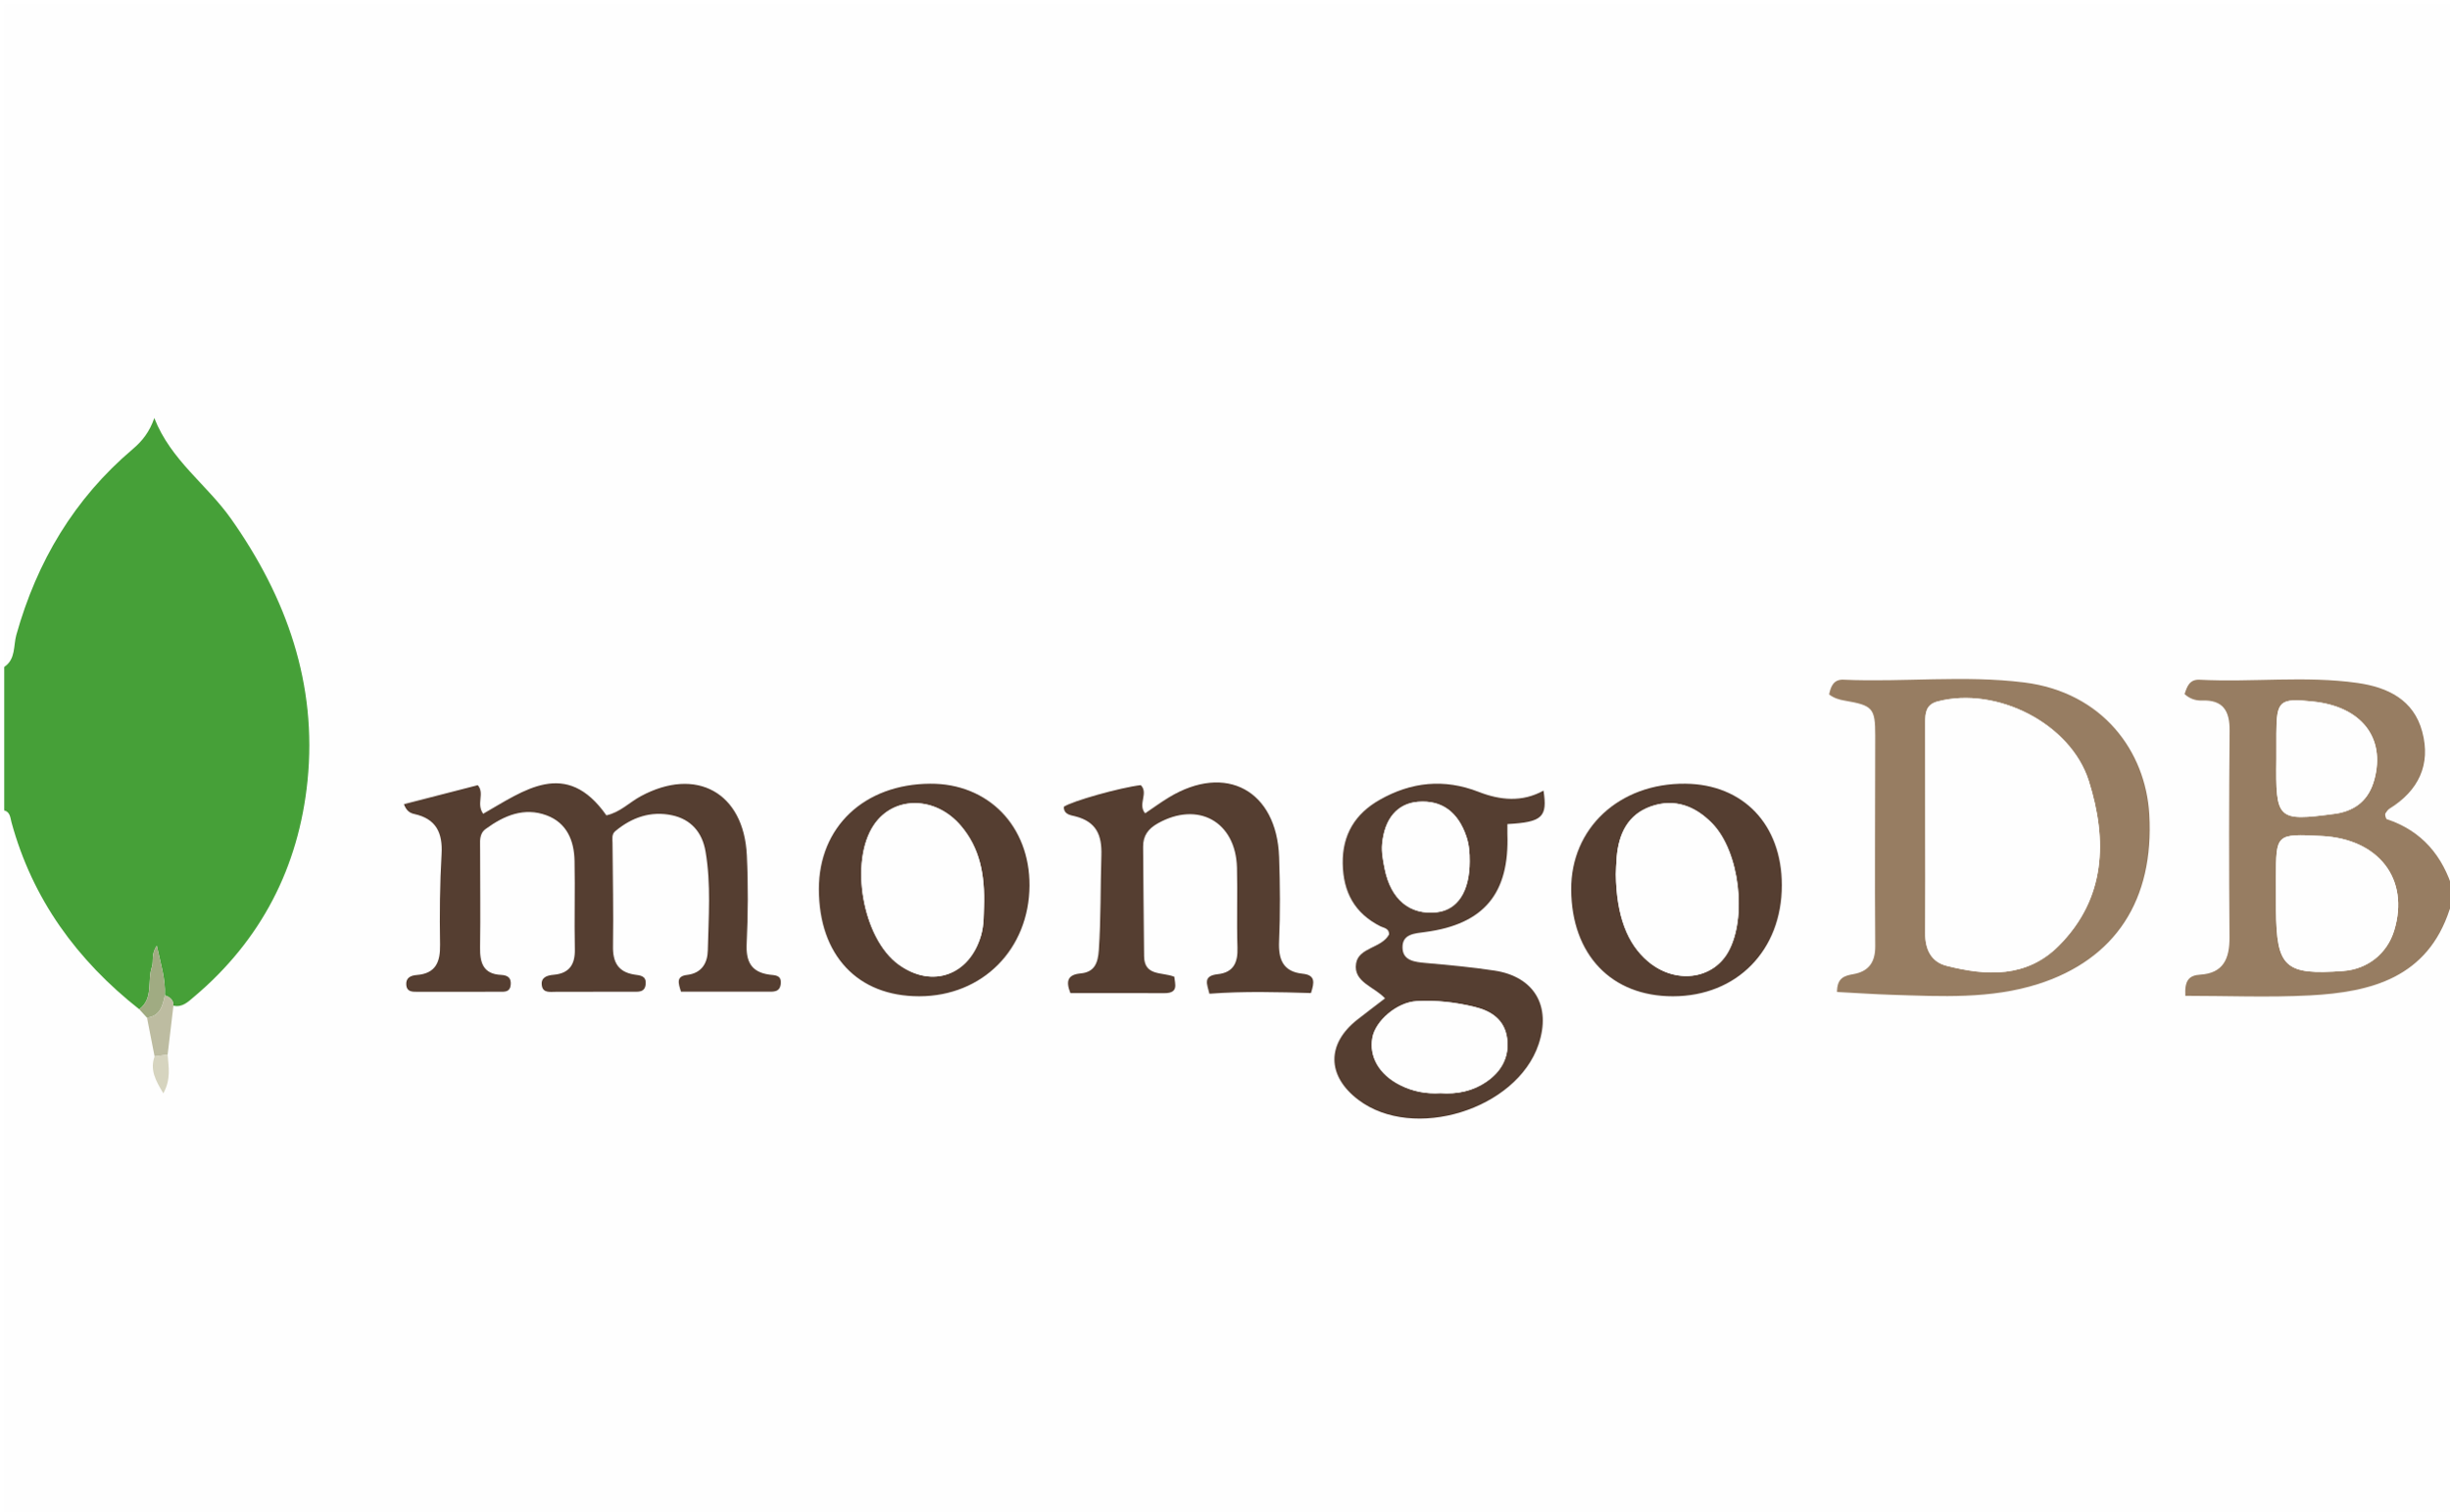
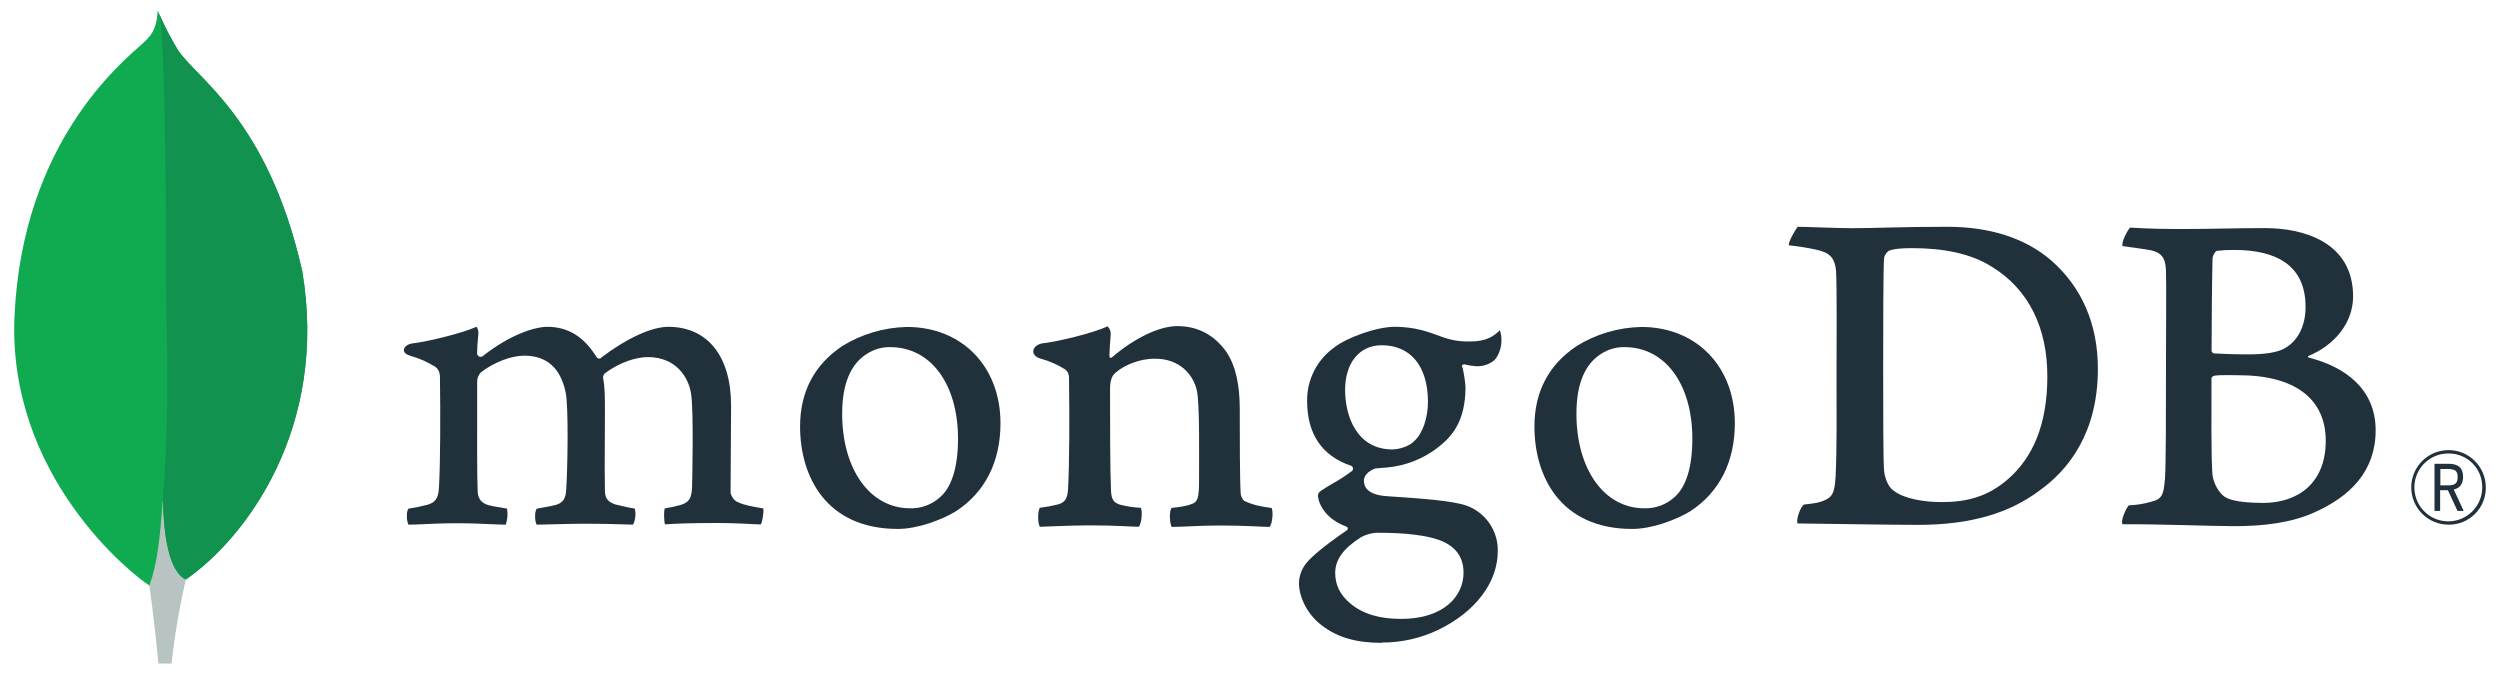
- <svg xmlns="http://www.w3.org/2000/svg" version="1.1" id="logo-mongodb_xA0_Image_1_" x="0px" y="0px" viewBox="0 0 580 358" style="enable-background:new 0 0 580 358;" xml:space="preserve">
-   <g>
-     <path style="fill:#FEFEFE;" d="M1,158C1,105.667,1,53.333,1,1c193.333,0,386.667,0,580,0c0,70,0,140,0,210   c-2.473-8.216-7.373-14.168-15.732-16.923c-0.2-0.066-0.258-0.564-0.354-0.79c0-0.24-0.067-0.455,0.012-0.564   c0.288-0.397,0.555-0.871,0.952-1.117c6.899-4.274,9.891-10.449,7.777-18.284c-2.03-7.523-8.094-10.498-15.329-11.521   c-12.422-1.755-24.912-0.105-37.355-0.759c-2.447-0.129-3.009,1.607-3.596,3.395c1.178,1.064,2.549,1.574,4.104,1.519   c5.011-0.179,6.606,2.438,6.562,7.168c-0.152,16.315-0.155,32.632-0.028,48.947c0.039,5.023-1.42,8.489-6.937,8.832   c-2.673,0.166-3.717,1.381-3.527,5.023c9.949,0,19.767,0.422,29.535-0.099c14.556-0.777,27.828-4.229,33.075-20.395   c0.069-0.212,0.551-0.29,0.841-0.431c0,48,0,96,0,144c-193.333,0-386.667,0-580,0c0-55.667,0-111.333,0-167   c1.437,0.377,1.446,1.792,1.712,2.773c4.973,18.287,15.548,32.722,30.267,44.34c0.612,0.669,1.224,1.337,1.835,2.006   c0.598,3.054,1.195,6.109,1.793,9.163c-1.139,3.176,0.212,5.678,2.074,8.743c1.86-3.381,1.221-6.295,1.014-9.163   c0.458-3.868,0.916-7.736,1.374-11.604c2.112,0.486,3.471-0.911,4.842-2.066c15.918-13.402,24.838-30.746,26.913-51.188   c2.33-22.957-4.965-43.481-18.144-62.148c-5.693-8.063-14.254-13.853-18.136-23.819c-1.138,3.307-2.877,5.465-5.082,7.334   c-13.867,11.755-22.71,26.626-27.596,44.056C3.152,152.969,3.758,156.18,1,158z M435.068,235.016   c4.51,0.237,8.791,0.539,13.077,0.673c11.614,0.363,23.277,1.036,34.578-2.57c18.228-5.818,27.496-19.874,26.298-40.234   c-0.872-14.821-10.994-28.872-29.603-31.198c-14.236-1.779-28.559-0.02-42.832-0.655c-2.327-0.103-2.994,1.588-3.393,3.486   c1.124,0.869,2.343,1.234,3.678,1.464c6.657,1.148,7.24,1.776,7.243,8.232c0.008,16.637-0.133,33.274,0.002,49.91   c0.032,3.894-1.593,6.022-5.154,6.655C436.773,231.167,435.087,231.648,435.068,235.016z M161.277,234.942   c7.017,0,13.678-0.004,20.338,0.003c1.516,0.002,3.151,0.209,3.298-1.996c0.135-2.022-1.419-1.871-2.708-2.05   c-4.319-0.6-5.576-3.109-5.376-7.338c0.329-6.978,0.376-13.997,0.037-20.974c-0.722-14.868-12.006-21.011-25.095-13.966   c-2.708,1.457-4.927,3.854-8.17,4.543c-9.527-13.605-19.555-5.861-29.172-0.369c-1.708-2.403,0.42-4.766-1.275-6.78   c-5.755,1.482-11.541,2.972-17.5,4.507c0.618,1.669,1.521,2.125,2.465,2.333c5.172,1.14,6.745,4.427,6.456,9.492   c-0.407,7.139-0.481,14.31-0.356,21.461c0.072,4.119-1.028,6.829-5.523,7.181c-1.518,0.119-2.645,0.703-2.483,2.415   c0.15,1.579,1.441,1.571,2.637,1.57c6.494-0.003,12.988-0.003,19.482-0.012c1.164-0.002,2.409,0.118,2.602-1.555   c0.201-1.74-0.662-2.366-2.292-2.446c-4.192-0.206-5.008-2.86-4.949-6.505c0.127-7.824,0-15.652,0.009-23.478   c0.002-1.638-0.265-3.434,1.319-4.587c4.336-3.159,9.084-5.204,14.426-3.223c4.798,1.78,6.515,5.982,6.616,10.763   c0.147,6.99-0.078,13.988,0.072,20.978c0.078,3.655-1.368,5.711-5.015,6.025c-1.716,0.148-3.119,0.696-2.788,2.622   c0.299,1.742,1.968,1.422,3.273,1.421c5.995-0.002,11.989-0.004,17.984-0.027c1.462-0.006,3.208,0.322,3.331-1.934   c0.105-1.92-1.392-1.923-2.717-2.134c-3.824-0.61-5.095-2.935-5.036-6.697c0.129-8.155-0.052-16.315-0.108-24.473   c-0.007-0.986-0.239-2.057,0.646-2.795c3.912-3.267,8.44-4.829,13.443-3.766c4.457,0.948,7.147,3.977,7.934,8.57   c1.333,7.776,0.712,15.603,0.542,23.408c-0.066,3.043-1.431,5.43-4.917,5.843C160.063,231.283,160.649,232.941,161.277,234.942z    M356.997,195.236c8.285-0.45,9.534-1.661,8.555-7.936c-5.073,2.805-10.243,2.296-15.372,0.296   c-8.154-3.18-15.979-2.361-23.458,1.902c-5.77,3.288-8.831,8.236-8.724,15.076c0.106,6.749,2.794,11.789,8.922,14.874   c0.804,0.405,2.066,0.439,2.054,1.921c-1.726,3.291-7.182,3.05-7.81,6.872c-0.729,4.436,4.357,5.528,6.846,8.288   c-2.362,1.814-4.481,3.407-6.564,5.046c-7.315,5.754-7.212,13.324,0.242,18.988c13.007,9.884,37.503,2.34,42.699-13.149   c3.043-9.07-1.014-16.028-10.413-17.464c-5.395-0.825-10.847-1.313-16.286-1.801c-2.623-0.235-5.488-0.52-5.53-3.675   c-0.043-3.218,2.841-3.33,5.447-3.679c13.883-1.857,19.901-9.15,19.394-23.22C356.977,196.926,356.997,196.275,356.997,195.236z    M251.947,191.131c-0.024,1.871,1.601,1.982,2.753,2.281c4.888,1.268,6.299,4.352,6.139,9.258   c-0.244,7.475-0.092,14.957-0.608,22.44c-0.216,3.134-1.068,5.202-4.311,5.506c-3.038,0.285-3.566,1.773-2.414,4.667   c7.331,0,14.792-0.024,22.252,0.011c3.404,0.016,2.535-2.086,2.351-3.897c-2.925-1.161-7.092-0.084-7.154-4.842   c-0.112-8.65-0.15-17.302-0.23-25.952c-0.024-2.597,1.197-4.258,3.467-5.531c9.523-5.339,18.46-0.451,18.753,10.454   c0.17,6.32-0.093,12.652,0.122,18.969c0.121,3.548-0.94,5.897-4.651,6.3c-3.657,0.397-2.519,2.38-1.987,4.635   c8.283-0.625,16.229-0.386,24.05-0.159c0.812-2.518,1.111-4.267-1.991-4.589c-4.599-0.477-5.76-3.351-5.566-7.684   c0.297-6.643,0.239-13.316,0.007-19.965c-0.55-15.784-12.615-22.281-26.082-14.135c-1.937,1.172-3.767,2.52-5.646,3.787   c-1.827-2.174,0.882-4.768-1.033-6.684C265.201,186.6,253.953,189.766,251.947,191.131z M422,209.718   c-0.005-14.347-9.125-23.93-22.889-24.051c-15.617-0.137-27.099,10.543-27.003,25.118c0.102,15.395,9.528,25.27,24.105,25.252   C411.343,236.017,422.006,225.135,422,209.718z M193.931,210.686c0.026,15.608,9.168,25.359,23.766,25.349   c14.96-0.011,26.024-11.117,26.116-26.214c0.086-14.112-9.769-24.235-23.513-24.153C204.64,185.76,193.907,195.944,193.931,210.686   z" />
-     <path style="fill:#46A038;" d="M32.98,239.113c-14.72-11.618-25.294-26.053-30.267-44.34C2.446,193.792,2.437,192.377,1,192   c0-11.333,0-22.667,0-34c2.758-1.82,2.152-5.031,2.865-7.573c4.886-17.429,13.73-32.3,27.596-44.056   c2.205-1.869,3.944-4.027,5.082-7.334c3.882,9.966,12.444,15.755,18.136,23.819c13.18,18.667,20.475,39.191,18.144,62.148   c-2.075,20.442-10.994,37.786-26.913,51.188c-1.371,1.154-2.73,2.551-4.842,2.065c0.04-1.409-0.854-2.046-2.025-2.454   c0.178-3.881-0.988-7.472-1.915-11.751c-1.407,2.058-0.693,3.672-1.156,5.013C34.828,232.375,36.406,236.499,32.98,239.113z" />
-     <path style="fill:#977D62;" d="M581,215c-0.289,0.141-0.772,0.219-0.841,0.431c-5.247,16.167-18.519,19.619-33.075,20.395   c-9.767,0.521-19.585,0.099-29.535,0.099c-0.19-3.642,0.854-4.857,3.527-5.023c5.517-0.343,6.976-3.81,6.937-8.832   c-0.127-16.315-0.124-32.633,0.028-48.947c0.044-4.73-1.551-7.347-6.562-7.168c-1.555,0.056-2.925-0.455-4.104-1.519   c0.587-1.789,1.149-3.524,3.596-3.395c12.443,0.655,24.933-0.996,37.355,0.759c7.235,1.022,13.299,3.998,15.329,11.521   c2.115,7.835-0.878,14.01-7.777,18.284c-0.398,0.246-0.665,0.72-0.952,1.117c-0.079,0.109-0.012,0.324-0.012,0.564   c0.095,0.227,0.153,0.724,0.354,0.79c8.359,2.755,13.259,8.707,15.732,16.923C581,212.333,581,213.667,581,215z M539.03,211.563   c0,1.331-0.009,2.661,0.001,3.992c0.109,13.665,2.119,15.495,15.904,14.485c5.771-0.423,10.393-4.093,12.076-9.589   c3.717-12.137-3.638-21.721-17.188-22.397c-10.8-0.539-10.8-0.539-10.801,10.017C539.022,209.235,539.022,210.399,539.03,211.563z    M539.114,179.81c-0.19,14.429,0.216,14.81,13.768,13.002c0.165-0.022,0.331-0.035,0.494-0.063   c4.703-0.822,7.693-3.383,8.965-8.135c2.633-9.843-3.085-17.193-14.512-18.412c-7.982-0.851-8.679-0.243-8.714,7.628   C539.107,175.823,539.114,177.817,539.114,179.81z" />
-     <path style="fill:#977D62;" d="M435.068,235.016c0.019-3.368,1.705-3.849,3.895-4.238c3.56-0.632,5.185-2.761,5.154-6.655   c-0.135-16.635,0.006-33.273-0.002-49.91c-0.003-6.455-0.586-7.084-7.243-8.232c-1.336-0.23-2.554-0.595-3.678-1.464   c0.399-1.898,1.065-3.589,3.393-3.486c14.273,0.635,28.597-1.125,42.832,0.655c18.609,2.326,28.731,16.377,29.603,31.198   c1.198,20.361-8.07,34.416-26.298,40.234c-11.301,3.607-22.964,2.934-34.578,2.57C443.858,235.555,439.578,235.253,435.068,235.016   z M455.974,195.631c0,8.489,0.046,16.978-0.021,25.466c-0.03,3.765,1.391,6.782,5.035,7.712c9.514,2.429,19.024,2.878,26.609-4.753   c11.181-11.248,11.507-25.037,7.113-38.996c-4.322-13.729-21.959-22.513-35.786-18.891c-2.781,0.729-2.976,2.707-2.97,4.994   C455.978,179.319,455.964,187.475,455.974,195.631z" />
-     <path style="fill:#553E31;" d="M161.277,234.942c-0.628-2-1.214-3.659,1.429-3.972c3.486-0.413,4.85-2.8,4.917-5.843   c0.17-7.805,0.791-15.632-0.542-23.408c-0.787-4.593-3.477-7.622-7.934-8.57c-5.003-1.064-9.53,0.499-13.443,3.766   c-0.885,0.739-0.653,1.81-0.646,2.795c0.056,8.158,0.237,16.318,0.108,24.473c-0.059,3.762,1.212,6.087,5.036,6.697   c1.325,0.211,2.821,0.214,2.717,2.134c-0.123,2.255-1.869,1.928-3.331,1.934c-5.995,0.023-11.989,0.025-17.984,0.027   c-1.304,0.001-2.973,0.321-3.273-1.421c-0.331-1.925,1.072-2.474,2.788-2.622c3.646-0.314,5.093-2.371,5.015-6.025   c-0.15-6.99,0.075-13.988-0.072-20.978c-0.1-4.782-1.818-8.984-6.616-10.763c-5.342-1.981-10.09,0.064-14.426,3.223   c-1.584,1.154-1.317,2.95-1.319,4.587c-0.009,7.826,0.119,15.654-0.009,23.478c-0.059,3.644,0.757,6.299,4.949,6.505   c1.63,0.08,2.493,0.706,2.292,2.446c-0.193,1.674-1.438,1.554-2.602,1.555c-6.494,0.009-12.988,0.009-19.482,0.012   c-1.196,0.001-2.487,0.008-2.637-1.57c-0.162-1.712,0.965-2.296,2.483-2.415c4.495-0.352,5.595-3.063,5.523-7.181   c-0.126-7.151-0.051-14.322,0.356-21.461c0.289-5.065-1.285-8.352-6.456-9.492c-0.943-0.208-1.847-0.665-2.465-2.333   c5.958-1.534,11.744-3.025,17.5-4.507c1.694,2.014-0.433,4.377,1.275,6.78c9.617-5.491,19.645-13.236,29.172,0.369   c3.242-0.688,5.462-3.086,8.17-4.543c13.089-7.045,24.373-0.902,25.095,13.966c0.339,6.977,0.292,13.996-0.037,20.974   c-0.2,4.229,1.057,6.738,5.376,7.338c1.289,0.179,2.843,0.028,2.708,2.05c-0.147,2.205-1.782,1.998-3.298,1.996   C174.955,234.938,168.294,234.942,161.277,234.942z" />
-     <path style="fill:#553E31;" d="M356.997,195.236c0,1.039-0.02,1.69,0.003,2.34c0.507,14.07-5.511,21.363-19.394,23.22   c-2.606,0.349-5.49,0.461-5.447,3.679c0.042,3.155,2.907,3.44,5.53,3.675c5.44,0.488,10.891,0.976,16.286,1.801   c9.399,1.437,13.456,8.394,10.413,17.464c-5.196,15.489-29.692,23.033-42.699,13.149c-7.455-5.664-7.557-13.235-0.242-18.988   c2.083-1.639,4.202-3.233,6.564-5.046c-2.49-2.76-7.575-3.853-6.846-8.288c0.628-3.822,6.084-3.581,7.81-6.872   c0.012-1.482-1.25-1.517-2.054-1.921c-6.129-3.085-8.817-8.125-8.922-14.874c-0.107-6.84,2.954-11.788,8.724-15.076   c7.479-4.262,15.304-5.081,23.458-1.902c5.128,2,10.298,2.509,15.372-0.296C366.531,193.575,365.282,194.786,356.997,195.236z    M341.148,258.99c3.932,0.279,7.65-0.476,10.899-2.715c3.532-2.434,5.458-5.855,4.893-10.229c-0.567-4.393-3.651-6.492-7.647-7.475   c-4.539-1.117-9.168-1.655-13.828-1.378c-4.643,0.276-9.733,4.656-10.449,8.672c-0.805,4.513,1.635,8.699,6.509,11.182   C334.555,258.59,337.772,259.206,341.148,258.99z M348.062,204.075c0.012-1.996-0.12-3.938-0.773-5.882   c-1.956-5.821-5.848-8.693-11.453-8.241c-4.821,0.389-7.944,3.902-8.506,10.003c-0.178,1.931,0.215,3.96,0.606,5.891   c1.473,7.271,5.977,10.982,12.307,10.283C345.212,215.581,348.055,211.201,348.062,204.075z" />
-     <path style="fill:#553E31;" d="M251.947,191.131c2.006-1.365,13.254-4.531,18.22-5.131c1.915,1.916-0.794,4.51,1.033,6.684   c1.88-1.267,3.71-2.616,5.646-3.787c13.467-8.146,25.532-1.649,26.082,14.135c0.232,6.649,0.29,13.323-0.007,19.965   c-0.194,4.333,0.967,7.207,5.566,7.684c3.102,0.322,2.803,2.071,1.991,4.589c-7.822-0.227-15.768-0.466-24.05,0.159   c-0.532-2.255-1.67-4.238,1.987-4.635c3.711-0.403,4.771-2.752,4.651-6.3c-0.215-6.317,0.048-12.649-0.122-18.969   c-0.293-10.905-9.23-15.793-18.753-10.454c-2.271,1.273-3.491,2.934-3.467,5.531c0.081,8.651,0.118,17.302,0.23,25.952   c0.062,4.759,4.229,3.681,7.154,4.842c0.184,1.811,1.053,3.912-2.351,3.897c-7.46-0.034-14.921-0.011-22.252-0.011   c-1.152-2.893-0.624-4.382,2.414-4.667c3.242-0.304,4.094-2.371,4.311-5.506c0.517-7.483,0.364-14.965,0.608-22.44   c0.16-4.906-1.252-7.99-6.139-9.258C253.548,193.113,251.923,193.002,251.947,191.131z" />
-     <path style="fill:#553E31;" d="M422,209.718c0.006,15.417-10.657,26.299-25.787,26.318c-14.577,0.018-24.003-9.856-24.105-25.252   c-0.097-14.574,11.385-25.255,27.003-25.118C412.875,185.788,421.994,195.371,422,209.718z M382.684,207.147   c0.133,9.8,2.689,16.44,7.624,20.626c6.353,5.388,15.235,4.36,18.957-2.195c4.593-8.088,2.73-23.85-3.747-30.491   c-3.991-4.092-8.878-6.017-14.48-4.057c-5.493,1.922-7.674,6.477-8.147,11.99C382.749,204.672,382.723,206.334,382.684,207.147z" />
-     <path style="fill:#553E31;" d="M193.931,210.686c-0.025-14.742,10.709-24.927,26.369-25.019   c13.744-0.081,23.599,10.042,23.513,24.153c-0.092,15.098-11.156,26.203-26.116,26.214   C203.1,236.046,193.958,226.295,193.931,210.686z M233.027,215.075c0.298-7.996-1.035-14.232-5.456-19.434   c-6.012-7.075-15.851-7.148-20.56-0.274c-5.955,8.692-2.724,27.019,5.85,33.177c7.919,5.688,16.739,2.505,19.473-6.908   C233.097,219.009,232.945,216.386,233.027,215.075z" />
-     <path style="fill:#A0AB82;" d="M32.98,239.113c3.427-2.614,1.848-6.738,2.993-10.048c0.464-1.341-0.251-2.955,1.156-5.013   c0.927,4.279,2.092,7.87,1.914,11.751c-0.533,2.469-1.096,4.915-4.229,5.316C34.203,240.45,33.591,239.782,32.98,239.113z" />
-     <path style="fill:#BDBCA1;" d="M34.815,241.119c3.132-0.401,3.695-2.847,4.229-5.316c1.171,0.408,2.066,1.045,2.025,2.454   c-0.457,3.869-0.915,7.737-1.371,11.606c-1.029,0.141-2.06,0.28-3.09,0.42C36.01,247.228,35.412,244.173,34.815,241.119z" />
-     <path style="fill:#D6D4BF;" d="M36.607,250.282c1.031-0.14,2.062-0.279,3.09-0.42c0.204,2.867,0.844,5.782-1.016,9.162   C36.819,255.961,35.469,253.458,36.607,250.282z" />
-     <path style="fill:#FEFEFE;" d="M539.026,211.563c-0.004-1.164-0.004-2.329-0.004-3.493c0.001-10.555,0.001-10.555,10.801-10.017   c13.55,0.676,20.905,10.26,17.188,22.397c-1.683,5.496-6.305,9.166-12.076,9.589c-13.785,1.01-15.795-0.82-15.904-14.485   C539.02,214.224,539.03,212.894,539.026,211.563z" />
-     <path style="fill:#FEFEFE;" d="M539.114,179.81c0-1.994-0.008-3.987,0.001-5.981c0.035-7.871,0.731-8.479,8.714-7.628   c11.427,1.218,17.145,8.569,14.512,18.412c-1.271,4.753-4.262,7.313-8.965,8.135c-0.163,0.029-0.33,0.042-0.494,0.063   C539.33,194.62,538.925,194.239,539.114,179.81z" />
-     <path style="fill:#FEFEFE;" d="M455.969,195.631c-0.005-8.156,0.009-16.312-0.015-24.467c-0.007-2.288,0.189-4.266,2.97-4.994   c13.827-3.622,31.465,5.162,35.786,18.891c4.394,13.959,4.068,27.748-7.113,38.996c-7.585,7.631-17.095,7.182-26.609,4.753   c-3.644-0.93-5.065-3.948-5.035-7.712C456.021,212.608,455.974,204.119,455.969,195.631z" />
-     <path style="fill:#FEFEFE;" d="M341.154,258.992c-3.382,0.213-6.599-0.402-9.629-1.946c-4.874-2.482-7.314-6.668-6.509-11.182   c0.716-4.016,5.806-8.396,10.449-8.672c4.66-0.277,9.289,0.261,13.828,1.378c3.996,0.983,7.08,3.081,7.647,7.475   c0.564,4.374-1.361,7.795-4.893,10.229C348.798,258.514,345.08,259.269,341.154,258.992z" />
-     <path style="fill:#FEFEFE;" d="M348.066,204.075c-0.011,7.126-2.854,11.507-7.821,12.056c-6.331,0.7-10.834-3.012-12.307-10.283   c-0.391-1.931-0.784-3.96-0.606-5.891c0.562-6.102,3.685-9.615,8.506-10.003c5.605-0.452,9.497,2.42,11.453,8.241   C347.942,200.137,348.074,202.079,348.066,204.075z" />
-     <path style="fill:#FEFEFE;" d="M382.684,207.147c0.039-0.813,0.065-2.475,0.207-4.128c0.473-5.513,2.655-10.068,8.147-11.99   c5.602-1.96,10.489-0.035,14.48,4.057c6.478,6.641,8.34,22.403,3.747,30.491c-3.723,6.555-12.604,7.584-18.957,2.195   C385.373,223.587,382.817,216.947,382.684,207.147z" />
-     <path style="fill:#FEFEFE;" d="M233.027,215.075c-0.082,1.311,0.07,3.934-0.693,6.56c-2.734,9.413-11.554,12.596-19.473,6.908   c-8.574-6.158-11.806-24.485-5.85-33.177c4.709-6.874,14.548-6.801,20.56,0.274C231.992,200.843,233.325,207.08,233.027,215.075z" />
-   </g>
+ <svg xmlns="http://www.w3.org/2000/svg" id="Layer_1" data-name="Layer 1" viewBox="0 0 1112.61 300">
+   <defs>
+     <style>.cls-1{fill:#10aa50;}.cls-2{fill:#b8c4c2;}.cls-3{fill:#12924f;}.cls-4{fill:#21313c;}</style>
+   </defs>
+   <path class="cls-1" d="M134.44,120.34C119.13,52.8,87.22,34.82,79.08,22.11a144.57,144.57,0,0,1-8.9-17.42c-.43,6-1.22,9.78-6.32,14.33C53.62,28.15,10.13,63.59,6.47,140.33c-3.41,71.55,52.6,115.67,60,120.23,5.69,2.8,12.62.06,16-2.51,27-18.53,63.89-67.93,52-137.71" />
+   <path class="cls-2" d="M72.5,222.46c-1.41,17.71-2.42,28-6,38.12,0,0,2.35,16.86,4,34.72h5.84a324.73,324.73,0,0,1,6.37-37.39C75.15,254.19,72.79,238,72.5,222.46Z" />
+   <path class="cls-3" d="M82.7,257.92h0c-7.64-3.53-9.85-20.06-10.19-35.46a725.83,725.83,0,0,0,1.65-76.35c-.4-13.36.19-123.74-3.29-139.9A134.29,134.29,0,0,0,79.08,22.1c8.14,12.72,40.06,30.7,55.36,98.24C146.36,190,109.67,239.27,82.7,257.92Z" />
+   <path class="cls-4" d="M1089.7,233.5a16.59,16.59,0,1,1,16.59-16.82,16.38,16.38,0,0,1-16.59,16.82m0-31.68a15.1,15.1,0,1,0,15,15.14,14.85,14.85,0,0,0-15-15.14m4,25.58-4.28-9.23h-3.45v9.23h-2.51v-21h6.19c4.61,0,6.53,2,6.53,5.87,0,3.08-1.45,5-4.15,5.59l4.42,9.51ZM1086.07,216h3.63c2.94,0,4.06-1,4.06-3.68s-1.07-3.59-4.38-3.59h-3.31Z" />
+   <path class="cls-4" d="M842.79,218.38c4.49,3.59,13.46,5.07,21.37,5.07,10.25,0,20.3-1.9,30.12-10.77,10-9.09,16.88-23,16.88-45.21,0-21.34-8.12-38.66-24.78-48.8-9.4-5.91-21.58-8.24-35.47-8.24-4,0-8.12.21-10.46,1.27a5.49,5.49,0,0,0-1.93,3c-.42,3.8-.42,32.74-.42,49.85,0,17.54,0,42,.42,45,.22,2.54,1.5,7,4.27,8.87M800.15,100.93c3.63,0,17.43.63,23.85.63,12,0,20.29-.63,42.72-.63,18.8,0,34.62,5.07,45.93,14.78,13.68,11.84,21,28.31,21,48.38,0,28.52-13,45-26.07,54.29-13,9.72-29.91,15.21-54,15.21-12.82,0-34.83-.42-53.2-.63H800c-.86-1.69,1.57-8.28,3.07-8.45,5-.56,6.32-.76,8.62-1.71,3.88-1.59,4.79-3.57,5.22-10.54.64-13.1.43-28.73.43-46.48,0-12.67.21-37.39-.21-45.21-.65-6.54-3.41-8.23-9-9.5a116.24,116.24,0,0,0-12-1.9c-.42-1.27,2.86-7,3.93-8.24" />
+   <path class="cls-4" d="M986.6,111.65c-.85.21-1.92,2.33-1.92,3.38-.22,7.61-.43,27.46-.43,41.19a1.36,1.36,0,0,0,1.07,1.06c2.77.21,9.61.43,15.38.43,8.12,0,12.82-1.06,15.38-2.33,6.84-3.38,10-10.78,10-18.8,0-18.38-12.82-25.35-31.83-25.35a57.35,57.35,0,0,0-7.69.42m48.5,84.5c0-18.59-13.68-29.15-38.68-29.15-1.06,0-9-.21-10.89.21-.64.21-1.28.63-1.28,1.06,0,13.31-.22,34.64.43,43.09.43,3.59,3,8.66,6.19,10.14,3.42,1.9,11.11,2.32,16.45,2.32,14.74,0,27.78-8.23,27.78-27.67M948,101.3c1.93,0,7.61.63,22.14.63,13.67,0,24.78-.42,38-.42,16.45,0,39.09,5.92,39.09,30.42,0,12-8.54,21.76-19.65,26.41-.64.21-.64.63,0,.84,15.81,4,29.69,13.73,29.69,32.32,0,18.17-11.32,29.58-27.77,36.76-10,4.44-22.43,5.91-35,5.91-9.61,0-35.37-1-49.69-.84-1.5-.63,1.37-7.4,2.65-8.45a39.38,39.38,0,0,0,9.69-1.52c5.12-1.26,5.73-2.91,6.37-10.52.43-6.55.43-30,.43-46.69,0-22.82.22-38.23,0-45.84-.21-5.91-2.35-7.82-6.41-8.87-3.2-.64-8.54-1.27-12.81-1.9-1.07-1.06,2.22-7.4,3.28-8.24" />
+   <path class="cls-4" d="M181.75,233.5a9.26,9.26,0,0,1-.65-4.27,5.43,5.43,0,0,1,.65-2.85,72.58,72.58,0,0,0,8.2-1.67c3.78-.94,5.2-3,5.42-7.82.62-11.39.66-32.76.44-47.78v-.44c0-1.62,0-3.82-2-5.37a42.94,42.94,0,0,0-11.33-5c-1.79-.53-2.78-1.47-2.73-2.57s1.18-2.4,3.51-2.86c6.19-.63,22.41-4.5,28.78-7.44a4.22,4.22,0,0,1,.85,3c0,.66-.1,1.36-.17,2.08-.18,2.12-.38,4.53-.38,6.93a1.58,1.58,0,0,0,2.68.91c12.13-9.51,23-12.9,28.57-12.9,9.17,0,16.31,4.38,21.84,13.4a1.47,1.47,0,0,0,1.24.73,1.42,1.42,0,0,0,1.16-.62c11.15-8.46,22.2-13.51,29.6-13.51,17.48,0,27.93,13.09,27.93,35,0,6.3-.06,14.29-.12,21.74-.05,6.54-.1,12.67-.1,16.91,0,1,1.38,3.88,3.45,4.45,2.56,1.25,6.25,1.89,10.92,2.69l.18,0c.35,1.26-.39,6.15-1.1,7.15-1.16,0-2.76-.1-4.76-.2-3.63-.18-8.61-.43-14.4-.43-11.62,0-17.69.22-23.49.6-.44-1.45-.59-6.13-.06-7.11A61.55,61.55,0,0,0,303,224.7c3.7-1.22,4.77-2.9,5-7.81.09-3.49.76-34.24-.43-41.54-1.1-7.57-6.8-16.43-19.27-16.43-4.63,0-12.1,1.93-19.22,7.33a2.8,2.8,0,0,0-.7,1.81v.15c.84,3.94.84,8.54.84,15.49,0,4,0,8.17-.05,12.34-.05,8.48-.09,16.48.05,22.53,0,4.12,2.49,5.11,4.5,5.9,1.09.24,1.95.45,2.82.65,1.67.41,3.41.83,6,1.24a11.49,11.49,0,0,1-.1,5.32,4.26,4.26,0,0,1-.75,1.81c-6.46-.22-13.09-.41-22.66-.41-2.9,0-7.63.12-11.81.23-3.39.09-6.59.18-8.41.19a8.24,8.24,0,0,1-.64-3.68,6.38,6.38,0,0,1,.67-3.44l2.57-.47c2.24-.4,4.18-.74,6-1.2,3.16-1,4.35-2.72,4.58-6.75.62-9.4,1.1-36.49-.23-43.27-2.26-10.88-8.45-16.4-18.41-16.4-5.83,0-13.2,2.81-19.22,7.32a5.86,5.86,0,0,0-1.77,4.35c0,3.23,0,7.07,0,11.19,0,13.6-.09,30.53.24,37.85.2,2.26,1,4.94,5.23,5.92.93.27,2.53.53,4.39.84,1.07.18,2.24.37,3.45.59a15.16,15.16,0,0,1-.57,7.15c-1.86,0-4.15-.12-6.77-.23-4-.18-9-.4-14.65-.4-6.68,0-11.33.22-15.06.4-2.51.12-4.68.22-6.85.23" />
+   <path class="cls-4" d="M396.2,154.49A18.22,18.22,0,0,0,386,157.36c-7.42,4.51-11.2,13.52-11.2,26.76,0,24.78,12.41,42.09,30.18,42.09A19,19,0,0,0,418,221.6c5.46-4.45,8.36-13.55,8.36-26.29,0-24.41-12.13-40.82-30.18-40.82m3.42,80.91c-32.1,0-43.53-23.55-43.53-45.58,0-15.39,6.29-27.42,18.7-35.77a57.11,57.11,0,0,1,28.89-8.54c24.49,0,41.6,17.61,41.6,42.84,0,17.14-6.83,30.68-19.76,39.14-6.21,3.8-17,7.91-25.9,7.91" />
+   <path class="cls-4" d="M723,154.49a18.17,18.17,0,0,0-10.22,2.87c-7.42,4.51-11.2,13.52-11.2,26.76,0,24.78,12.41,42.09,30.18,42.09a19,19,0,0,0,13.06-4.61c5.46-4.45,8.35-13.55,8.35-26.29,0-24.41-12.12-40.82-30.17-40.82m3.42,80.91c-32.1,0-43.53-23.55-43.53-45.57,0-15.41,6.29-27.43,18.71-35.78a57,57,0,0,1,28.88-8.54c24.49,0,41.6,17.62,41.6,42.83,0,17.16-6.83,30.69-19.76,39.14-6.21,3.81-17,7.92-25.9,7.92" />
+   <path class="cls-4" d="M614.92,153.65c-9.89,0-16.29,7.81-16.29,19.9s5.51,26.46,21,26.46c2.66,0,7.48-1.18,9.87-3.81,3.6-3.31,6-10.15,6-17.37,0-15.77-7.68-25.18-20.53-25.18m-1.28,83.44a16.29,16.29,0,0,0-8,2c-7.83,5-11.46,10-11.46,15.81,0,5.44,2.11,9.77,6.65,13.61,5.5,4.66,12.92,6.93,22.67,6.93,19.19,0,27.79-10.32,27.79-20.54,0-7.12-3.57-11.89-10.92-14.59-5.66-2.07-15.12-3.21-26.7-3.21m1.28,49c-11.52,0-19.82-2.43-26.91-7.89-6.9-5.32-10-13.22-10-18.68a14.61,14.61,0,0,1,3.78-9.5c2-2.28,6.65-6.55,17.4-13.94a.92.92,0,0,0,.56-.85.89.89,0,0,0-.68-.88c-8.85-3.39-11.52-9-12.33-12,0-.11,0-.28-.09-.47-.25-1.18-.49-2.3,1.12-3.45,1.24-.88,3.22-2.06,5.34-3.31a71.89,71.89,0,0,0,8.59-5.59,1.41,1.41,0,0,0-.36-2.2c-13.1-4.4-19.7-14.13-19.7-29a28.83,28.83,0,0,1,12.1-23.73c5.27-4.17,18.5-9.18,27.07-9.18h.5c8.81.21,13.78,2.06,20.66,4.6a32.84,32.84,0,0,0,12.22,1.94c7.29,0,10.48-2.31,13.22-5a11.47,11.47,0,0,1,.7,3.78,14.22,14.22,0,0,1-2.38,8.68c-1.49,2.07-5,3.57-8.21,3.57-.33,0-.65,0-1-.05a26.94,26.94,0,0,1-5-.83l-.82.29c-.26.38-.09.8.12,1.34a1.7,1.7,0,0,1,.12.33,58.52,58.52,0,0,1,1.19,8.1c0,15.55-6.13,22.32-12.76,27.34a43.56,43.56,0,0,1-22,8.52h0c-.17,0-1,.07-2.56.21-1,.09-2.3.21-2.49.21l-.19,0c-1.44.4-5.2,2.19-5.2,5.52,0,2.76,1.7,6.19,9.83,6.81l5.26.37c10.72.75,24.11,1.68,30.41,3.81a21.06,21.06,0,0,1,14.07,20.27c0,13.95-9.92,27.07-26.53,35.09a57.66,57.66,0,0,1-25.09,5.63" />
+   <path class="cls-4" d="M565.86,226.06c-4.7-.63-8.13-1.27-12.18-3.17a5.6,5.6,0,0,1-1.5-3c-.43-6.55-.43-25.56-.43-38,0-10.15-1.7-19-6-25.35-5.13-7.19-12.39-11.41-21.79-11.41-8.33,0-19.44,5.7-28.62,13.52-.22.21-1.63,1.55-1.6-.53s.35-6.3.55-9a4.63,4.63,0,0,0-1.4-3.92c-6,3-22.83,7-29.06,7.61-4.54.88-5.69,5.25-.84,6.76l.07,0a41.46,41.46,0,0,1,11,4.84c1.92,1.48,1.71,3.59,1.71,5.28.21,14.15.21,35.91-.43,47.74-.21,4.65-1.5,6.34-4.92,7.19l.32-.11a66.46,66.46,0,0,1-7.91,1.48c-1.07,1.05-1.07,7.18,0,8.45,2.14,0,13-.63,22-.63,12.38,0,18.79.63,22,.63,1.29-1.48,1.71-7.18.86-8.45a45,45,0,0,1-8.77-1.27c-3.41-.84-4.27-2.54-4.48-6.33-.42-9.94-.42-31.06-.42-45.43,0-4,1.06-5.91,2.34-7,4.27-3.8,11.33-6.33,17.52-6.33,6,0,10,1.9,13,4.43A18.1,18.1,0,0,1,533,176c.85,8,.63,24.09.63,38,0,7.61-.63,9.52-3.41,10.36-1.28.63-4.7,1.27-8.76,1.69-1.28,1.27-.86,7.18,0,8.45,5.55,0,12-.63,21.36-.63,11.75,0,19.23.63,22.22.63,1.28-1.48,1.71-7,.86-8.45" />
</svg>
